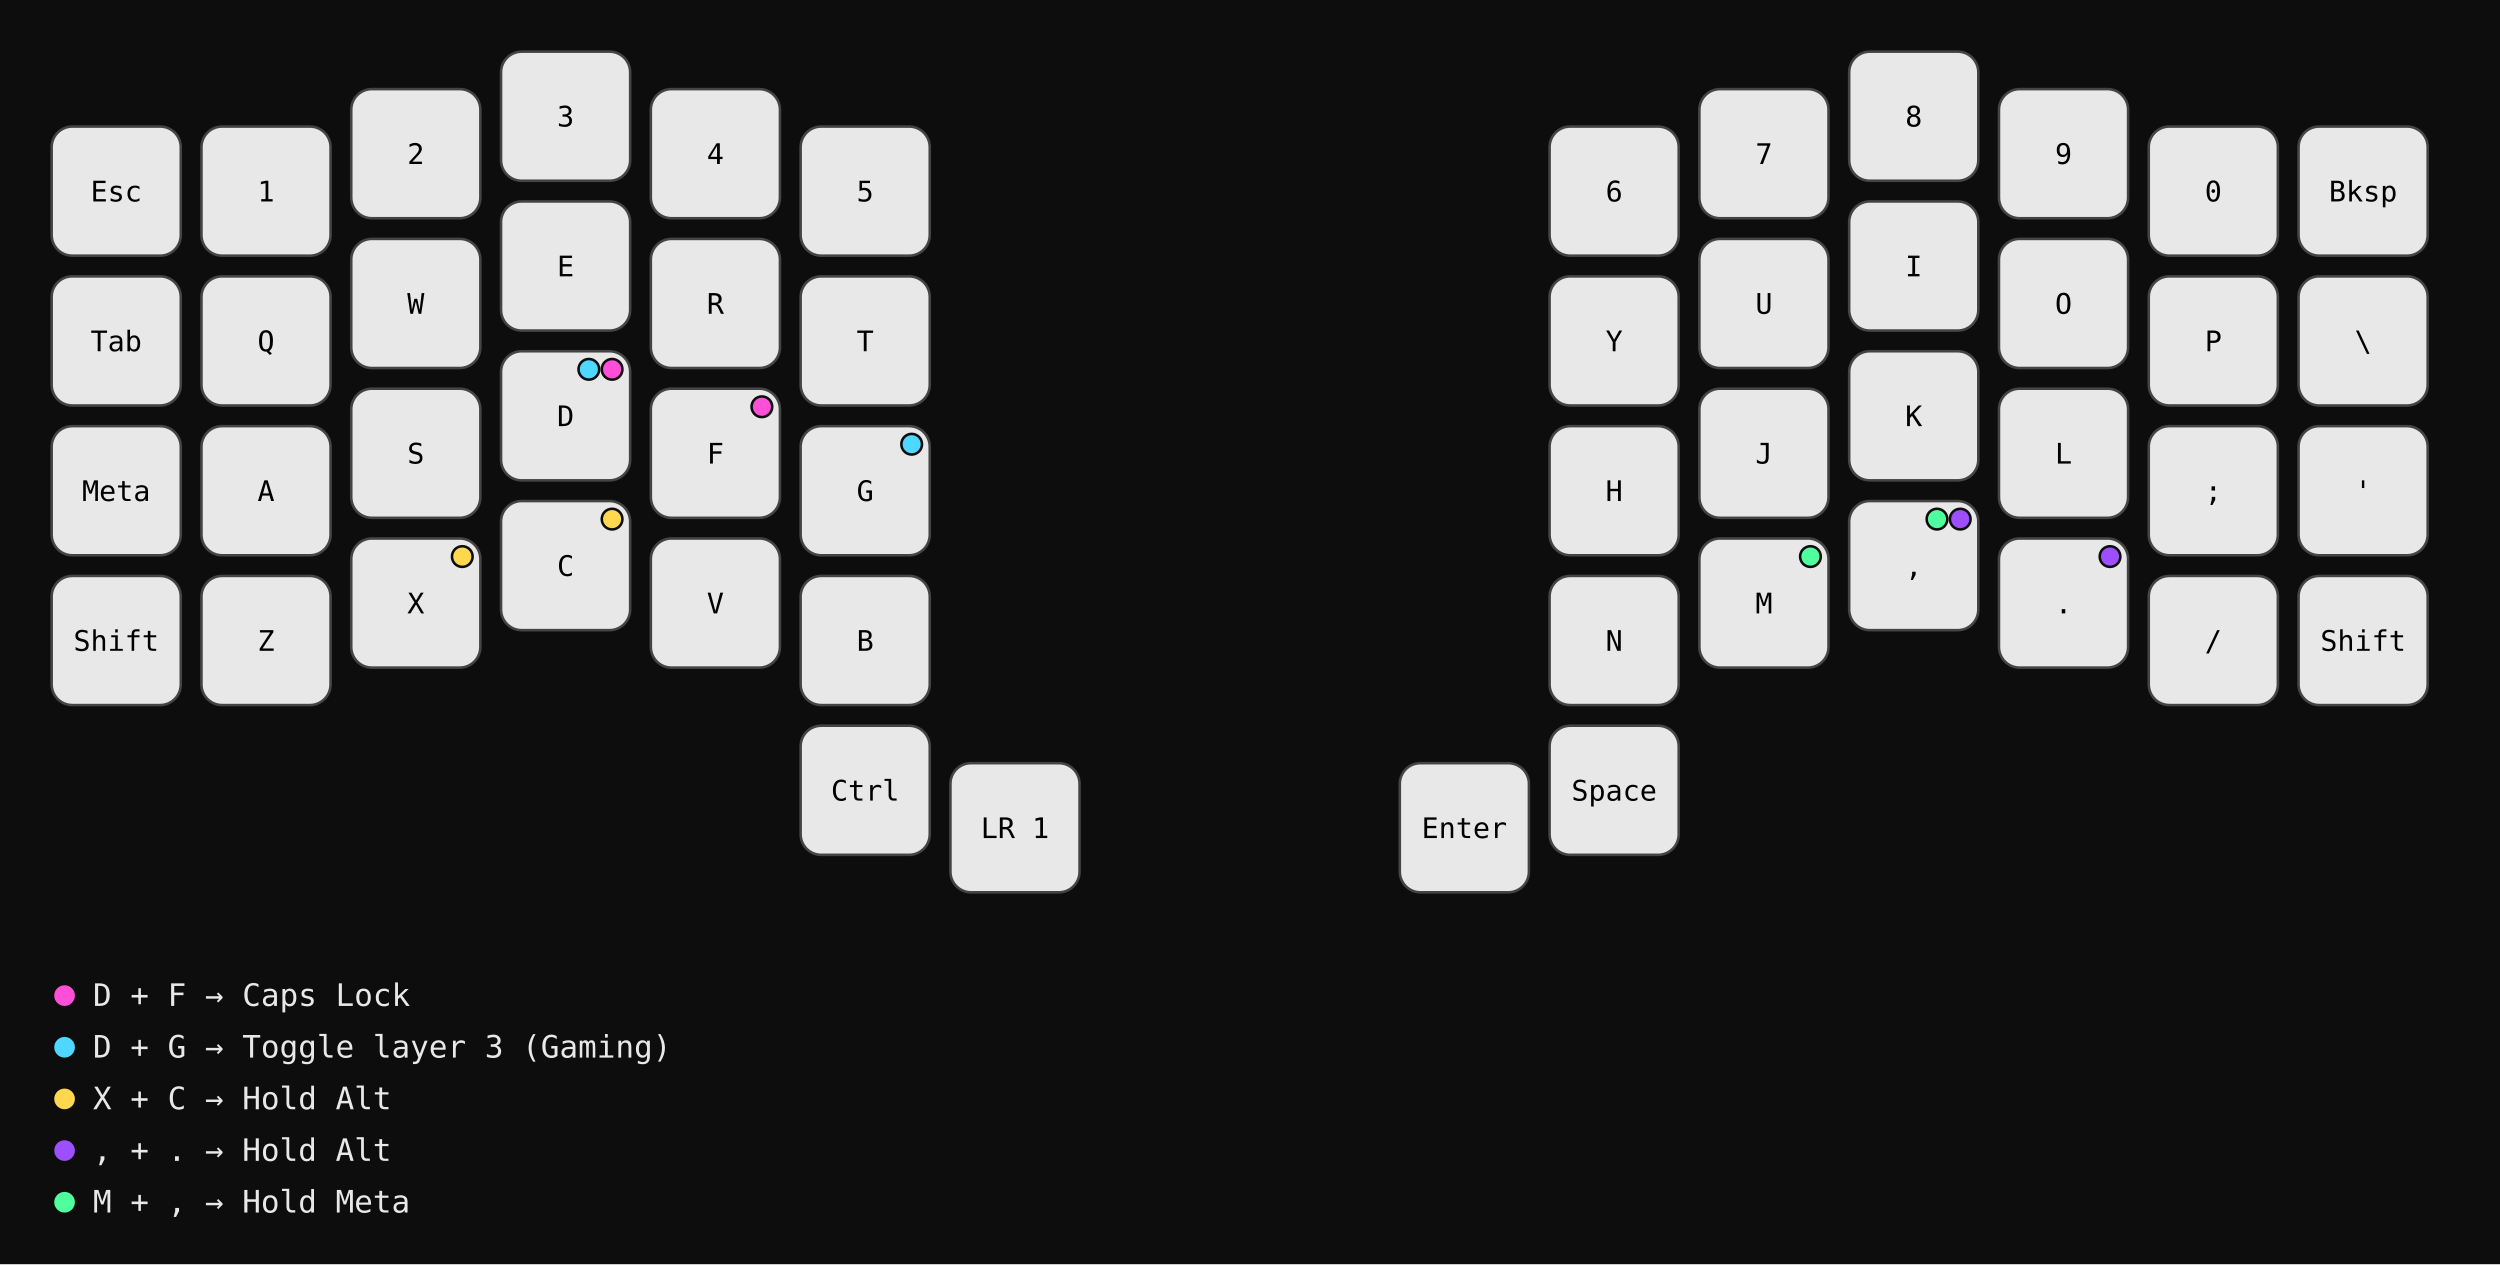
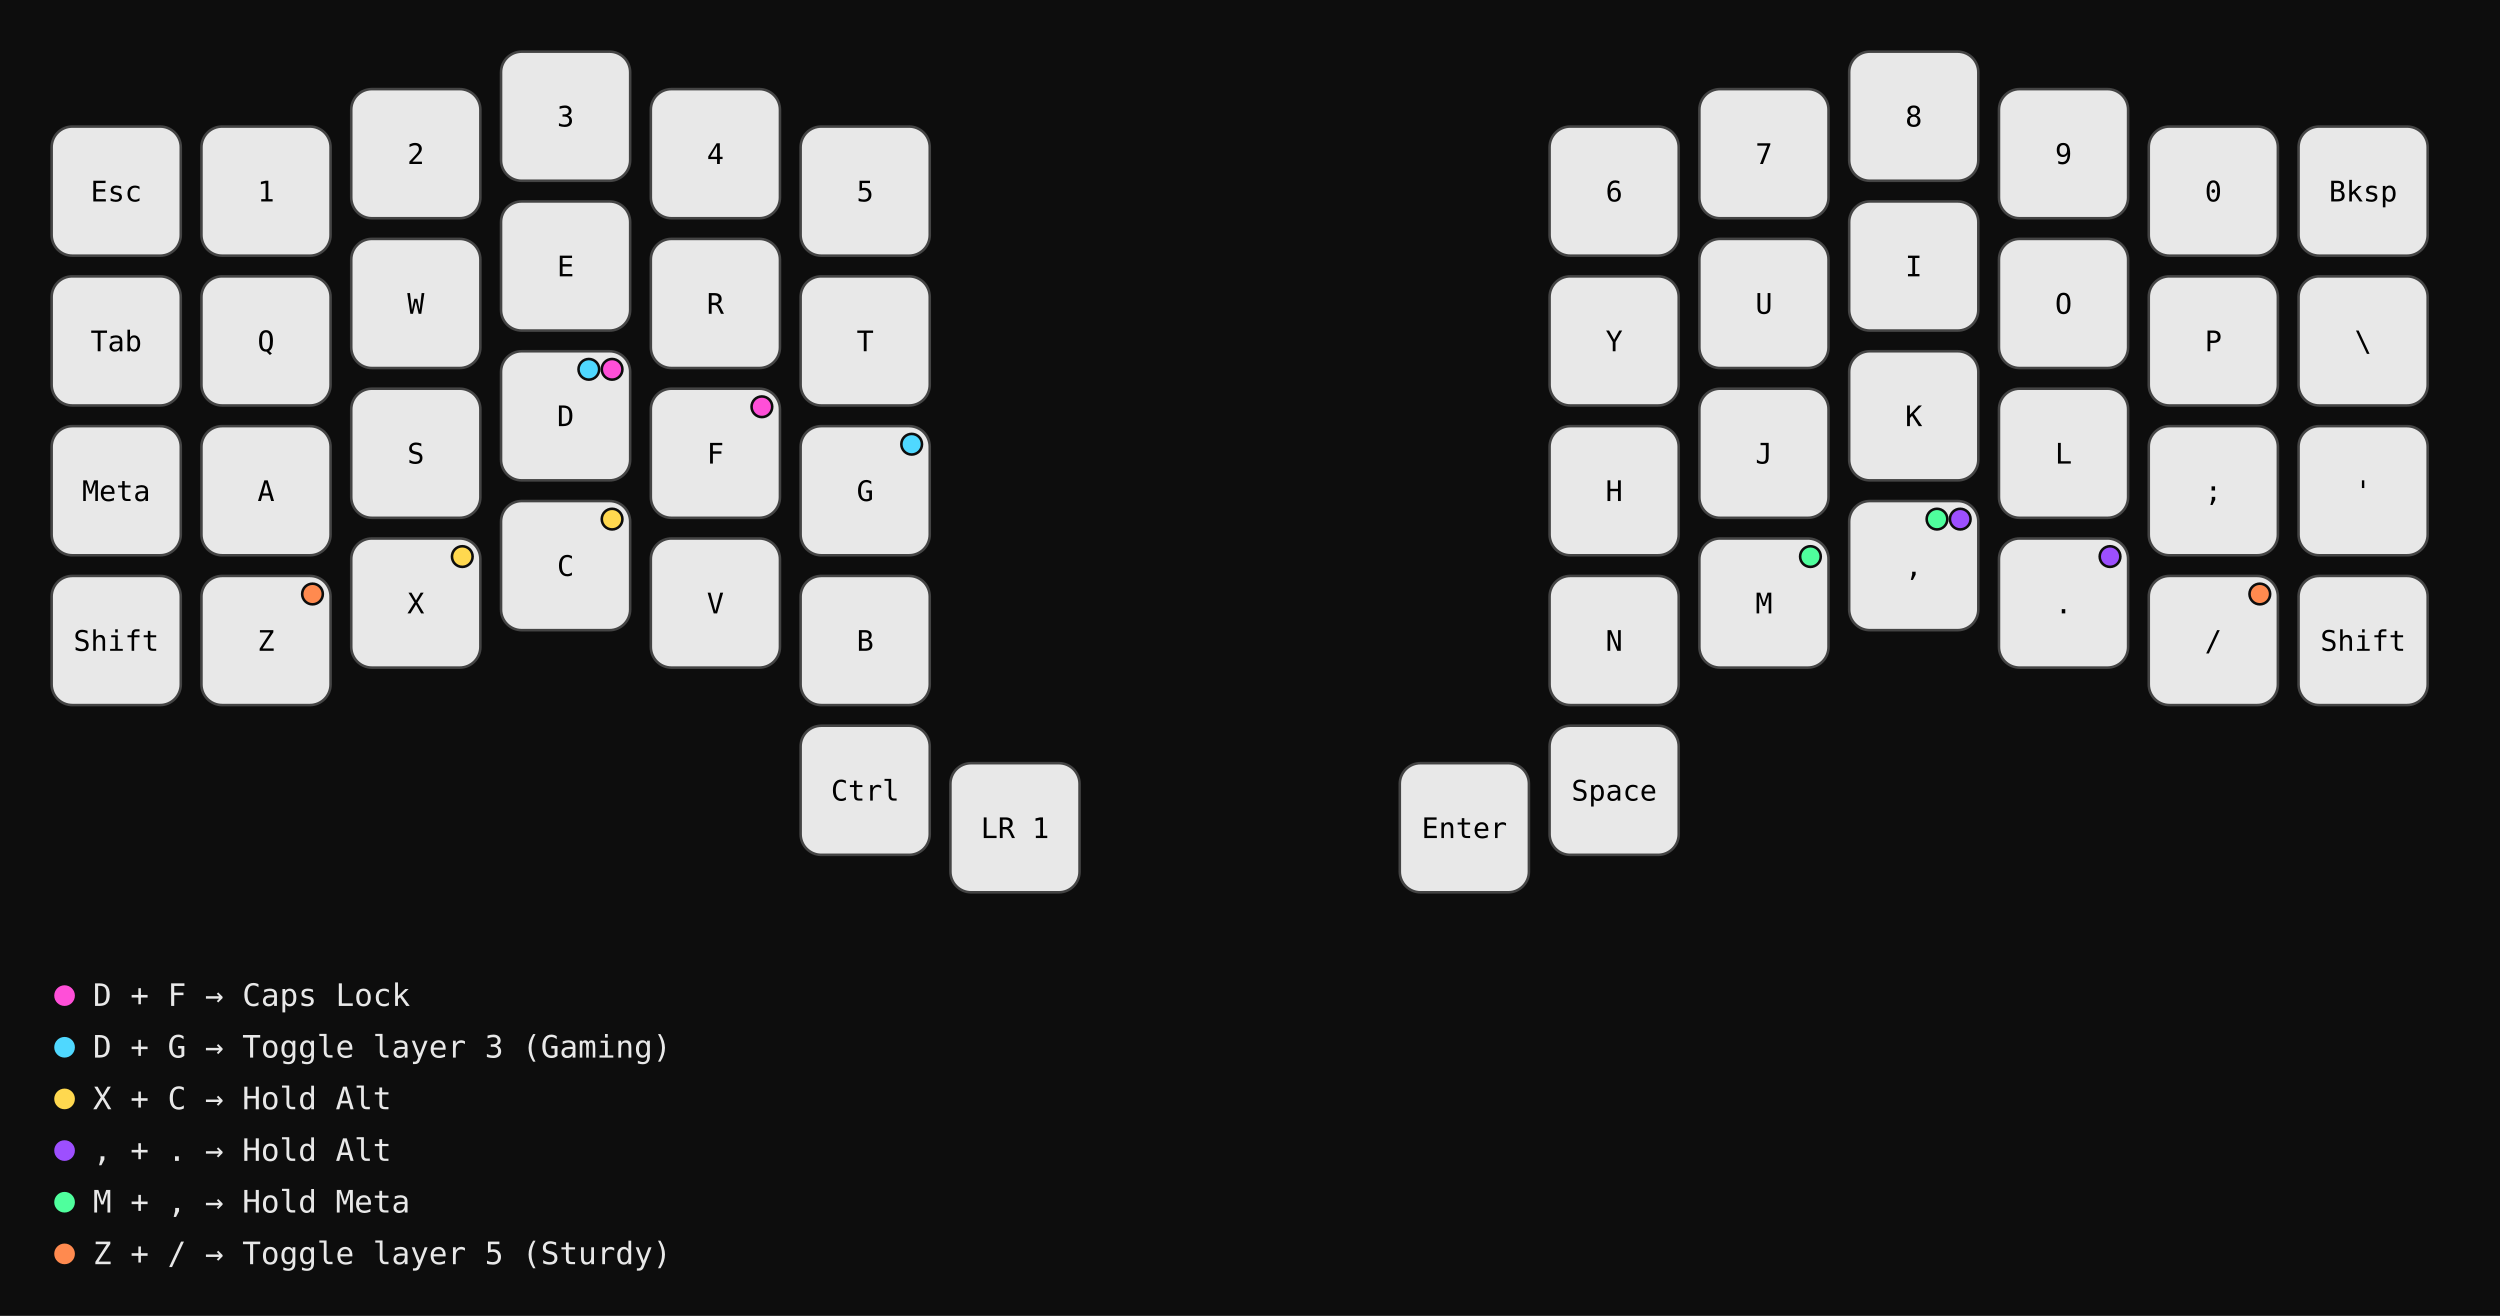
- <svg xmlns="http://www.w3.org/2000/svg" width="968" height="489.5" viewBox="0 0 968 489.5" font-family="monospace">
+ <svg xmlns="http://www.w3.org/2000/svg" width="968" height="509.5" viewBox="0 0 968 509.5" font-family="monospace">
  <rect width="100%" height="100%" fill="#0d0d0d" />
  <rect x="20" y="49.0" width="50" height="50" rx="8" fill="#e8e8e8" stroke="#444" stroke-width="1" />
  <text x="45.0" y="78.0" text-anchor="middle" font-size="11" fill="#000000">Esc</text>
  <rect x="78" y="49.0" width="50" height="50" rx="8" fill="#e8e8e8" stroke="#444" stroke-width="1" />
  <text x="103.0" y="78.0" text-anchor="middle" font-size="11" fill="#000000">1</text>
  <rect x="136" y="34.5" width="50" height="50" rx="8" fill="#e8e8e8" stroke="#444" stroke-width="1" />
  <text x="161.0" y="63.5" text-anchor="middle" font-size="11" fill="#000000">2</text>
  <rect x="194" y="20" width="50" height="50" rx="8" fill="#e8e8e8" stroke="#444" stroke-width="1" />
  <text x="219.0" y="49.0" text-anchor="middle" font-size="11" fill="#000000">3</text>
  <rect x="252" y="34.5" width="50" height="50" rx="8" fill="#e8e8e8" stroke="#444" stroke-width="1" />
  <text x="277.0" y="63.5" text-anchor="middle" font-size="11" fill="#000000">4</text>
  <rect x="310" y="49.0" width="50" height="50" rx="8" fill="#e8e8e8" stroke="#444" stroke-width="1" />
  <text x="335.0" y="78.0" text-anchor="middle" font-size="11" fill="#000000">5</text>
  <rect x="600" y="49.0" width="50" height="50" rx="8" fill="#e8e8e8" stroke="#444" stroke-width="1" />
  <text x="625.0" y="78.0" text-anchor="middle" font-size="11" fill="#000000">6</text>
  <rect x="658" y="34.5" width="50" height="50" rx="8" fill="#e8e8e8" stroke="#444" stroke-width="1" />
  <text x="683.0" y="63.5" text-anchor="middle" font-size="11" fill="#000000">7</text>
  <rect x="716" y="20" width="50" height="50" rx="8" fill="#e8e8e8" stroke="#444" stroke-width="1" />
  <text x="741.0" y="49.0" text-anchor="middle" font-size="11" fill="#000000">8</text>
  <rect x="774" y="34.5" width="50" height="50" rx="8" fill="#e8e8e8" stroke="#444" stroke-width="1" />
  <text x="799.0" y="63.5" text-anchor="middle" font-size="11" fill="#000000">9</text>
  <rect x="832" y="49.0" width="50" height="50" rx="8" fill="#e8e8e8" stroke="#444" stroke-width="1" />
  <text x="857.0" y="78.0" text-anchor="middle" font-size="11" fill="#000000">0</text>
  <rect x="890" y="49.0" width="50" height="50" rx="8" fill="#e8e8e8" stroke="#444" stroke-width="1" />
  <text x="915.0" y="78.0" text-anchor="middle" font-size="11" fill="#000000">Bksp</text>
  <rect x="20" y="107.0" width="50" height="50" rx="8" fill="#e8e8e8" stroke="#444" stroke-width="1" />
  <text x="45.0" y="136.0" text-anchor="middle" font-size="11" fill="#000000">Tab</text>
  <rect x="78" y="107.0" width="50" height="50" rx="8" fill="#e8e8e8" stroke="#444" stroke-width="1" />
  <text x="103.0" y="136.0" text-anchor="middle" font-size="11" fill="#000000">Q</text>
  <rect x="136" y="92.5" width="50" height="50" rx="8" fill="#e8e8e8" stroke="#444" stroke-width="1" />
  <text x="161.0" y="121.5" text-anchor="middle" font-size="11" fill="#000000">W</text>
  <rect x="194" y="78" width="50" height="50" rx="8" fill="#e8e8e8" stroke="#444" stroke-width="1" />
  <text x="219.0" y="107.0" text-anchor="middle" font-size="11" fill="#000000">E</text>
  <rect x="252" y="92.5" width="50" height="50" rx="8" fill="#e8e8e8" stroke="#444" stroke-width="1" />
  <text x="277.0" y="121.5" text-anchor="middle" font-size="11" fill="#000000">R</text>
  <rect x="310" y="107.0" width="50" height="50" rx="8" fill="#e8e8e8" stroke="#444" stroke-width="1" />
  <text x="335.0" y="136.0" text-anchor="middle" font-size="11" fill="#000000">T</text>
  <rect x="600" y="107.0" width="50" height="50" rx="8" fill="#e8e8e8" stroke="#444" stroke-width="1" />
  <text x="625.0" y="136.0" text-anchor="middle" font-size="11" fill="#000000">Y</text>
  <rect x="658" y="92.5" width="50" height="50" rx="8" fill="#e8e8e8" stroke="#444" stroke-width="1" />
  <text x="683.0" y="121.5" text-anchor="middle" font-size="11" fill="#000000">U</text>
  <rect x="716" y="78" width="50" height="50" rx="8" fill="#e8e8e8" stroke="#444" stroke-width="1" />
  <text x="741.0" y="107.0" text-anchor="middle" font-size="11" fill="#000000">I</text>
  <rect x="774" y="92.5" width="50" height="50" rx="8" fill="#e8e8e8" stroke="#444" stroke-width="1" />
  <text x="799.0" y="121.5" text-anchor="middle" font-size="11" fill="#000000">O</text>
  <rect x="832" y="107.0" width="50" height="50" rx="8" fill="#e8e8e8" stroke="#444" stroke-width="1" />
  <text x="857.0" y="136.0" text-anchor="middle" font-size="11" fill="#000000">P</text>
  <rect x="890" y="107.0" width="50" height="50" rx="8" fill="#e8e8e8" stroke="#444" stroke-width="1" />
  <text x="915.0" y="136.0" text-anchor="middle" font-size="11" fill="#000000">\</text>
  <rect x="20" y="165.0" width="50" height="50" rx="8" fill="#e8e8e8" stroke="#444" stroke-width="1" />
  <text x="45.0" y="194.0" text-anchor="middle" font-size="11" fill="#000000">Meta</text>
  <rect x="78" y="165.0" width="50" height="50" rx="8" fill="#e8e8e8" stroke="#444" stroke-width="1" />
  <text x="103.0" y="194.0" text-anchor="middle" font-size="11" fill="#000000">A</text>
  <rect x="136" y="150.5" width="50" height="50" rx="8" fill="#e8e8e8" stroke="#444" stroke-width="1" />
  <text x="161.0" y="179.5" text-anchor="middle" font-size="11" fill="#000000">S</text>
  <rect x="194" y="136" width="50" height="50" rx="8" fill="#e8e8e8" stroke="#444" stroke-width="1" />
  <text x="219.0" y="165.0" text-anchor="middle" font-size="11" fill="#000000">D</text>
  <circle cx="237" cy="143" r="4" fill="#ff4fd8" stroke="#0d0d0d" stroke-width="1" />
  <circle cx="228" cy="143" r="4" fill="#4fd8ff" stroke="#0d0d0d" stroke-width="1" />
  <rect x="252" y="150.5" width="50" height="50" rx="8" fill="#e8e8e8" stroke="#444" stroke-width="1" />
  <text x="277.0" y="179.5" text-anchor="middle" font-size="11" fill="#000000">F</text>
  <circle cx="295" cy="157.5" r="4" fill="#ff4fd8" stroke="#0d0d0d" stroke-width="1" />
  <rect x="310" y="165.0" width="50" height="50" rx="8" fill="#e8e8e8" stroke="#444" stroke-width="1" />
  <text x="335.0" y="194.0" text-anchor="middle" font-size="11" fill="#000000">G</text>
  <circle cx="353" cy="172.0" r="4" fill="#4fd8ff" stroke="#0d0d0d" stroke-width="1" />
  <rect x="600" y="165.0" width="50" height="50" rx="8" fill="#e8e8e8" stroke="#444" stroke-width="1" />
  <text x="625.0" y="194.0" text-anchor="middle" font-size="11" fill="#000000">H</text>
  <rect x="658" y="150.5" width="50" height="50" rx="8" fill="#e8e8e8" stroke="#444" stroke-width="1" />
  <text x="683.0" y="179.5" text-anchor="middle" font-size="11" fill="#000000">J</text>
  <rect x="716" y="136" width="50" height="50" rx="8" fill="#e8e8e8" stroke="#444" stroke-width="1" />
  <text x="741.0" y="165.0" text-anchor="middle" font-size="11" fill="#000000">K</text>
  <rect x="774" y="150.5" width="50" height="50" rx="8" fill="#e8e8e8" stroke="#444" stroke-width="1" />
  <text x="799.0" y="179.5" text-anchor="middle" font-size="11" fill="#000000">L</text>
  <rect x="832" y="165.0" width="50" height="50" rx="8" fill="#e8e8e8" stroke="#444" stroke-width="1" />
  <text x="857.0" y="194.0" text-anchor="middle" font-size="11" fill="#000000">;</text>
  <rect x="890" y="165.0" width="50" height="50" rx="8" fill="#e8e8e8" stroke="#444" stroke-width="1" />
  <text x="915.0" y="194.0" text-anchor="middle" font-size="11" fill="#000000">'</text>
  <rect x="20" y="223.0" width="50" height="50" rx="8" fill="#e8e8e8" stroke="#444" stroke-width="1" />
  <text x="45.0" y="252.0" text-anchor="middle" font-size="11" fill="#000000">Shift</text>
  <rect x="78" y="223.0" width="50" height="50" rx="8" fill="#e8e8e8" stroke="#444" stroke-width="1" />
  <text x="103.0" y="252.0" text-anchor="middle" font-size="11" fill="#000000">Z</text>
+   <circle cx="121" cy="230.0" r="4" fill="#ff8a4f" stroke="#0d0d0d" stroke-width="1" />
  <rect x="136" y="208.5" width="50" height="50" rx="8" fill="#e8e8e8" stroke="#444" stroke-width="1" />
  <text x="161.0" y="237.5" text-anchor="middle" font-size="11" fill="#000000">X</text>
  <circle cx="179" cy="215.5" r="4" fill="#ffd84f" stroke="#0d0d0d" stroke-width="1" />
  <rect x="194" y="194" width="50" height="50" rx="8" fill="#e8e8e8" stroke="#444" stroke-width="1" />
  <text x="219.0" y="223.0" text-anchor="middle" font-size="11" fill="#000000">C</text>
  <circle cx="237" cy="201" r="4" fill="#ffd84f" stroke="#0d0d0d" stroke-width="1" />
  <rect x="252" y="208.5" width="50" height="50" rx="8" fill="#e8e8e8" stroke="#444" stroke-width="1" />
  <text x="277.0" y="237.5" text-anchor="middle" font-size="11" fill="#000000">V</text>
  <rect x="310" y="223.0" width="50" height="50" rx="8" fill="#e8e8e8" stroke="#444" stroke-width="1" />
  <text x="335.0" y="252.0" text-anchor="middle" font-size="11" fill="#000000">B</text>
  <rect x="600" y="223.0" width="50" height="50" rx="8" fill="#e8e8e8" stroke="#444" stroke-width="1" />
  <text x="625.0" y="252.0" text-anchor="middle" font-size="11" fill="#000000">N</text>
  <rect x="658" y="208.5" width="50" height="50" rx="8" fill="#e8e8e8" stroke="#444" stroke-width="1" />
  <text x="683.0" y="237.5" text-anchor="middle" font-size="11" fill="#000000">M</text>
  <circle cx="701" cy="215.5" r="4" fill="#4fff9d" stroke="#0d0d0d" stroke-width="1" />
  <rect x="716" y="194" width="50" height="50" rx="8" fill="#e8e8e8" stroke="#444" stroke-width="1" />
  <text x="741.0" y="223.0" text-anchor="middle" font-size="11" fill="#000000">,</text>
  <circle cx="759" cy="201" r="4" fill="#9d4fff" stroke="#0d0d0d" stroke-width="1" />
  <circle cx="750" cy="201" r="4" fill="#4fff9d" stroke="#0d0d0d" stroke-width="1" />
  <rect x="774" y="208.5" width="50" height="50" rx="8" fill="#e8e8e8" stroke="#444" stroke-width="1" />
  <text x="799.0" y="237.5" text-anchor="middle" font-size="11" fill="#000000">.</text>
  <circle cx="817" cy="215.5" r="4" fill="#9d4fff" stroke="#0d0d0d" stroke-width="1" />
  <rect x="832" y="223.0" width="50" height="50" rx="8" fill="#e8e8e8" stroke="#444" stroke-width="1" />
  <text x="857.0" y="252.0" text-anchor="middle" font-size="11" fill="#000000">/</text>
+   <circle cx="875" cy="230.0" r="4" fill="#ff8a4f" stroke="#0d0d0d" stroke-width="1" />
  <rect x="890" y="223.0" width="50" height="50" rx="8" fill="#e8e8e8" stroke="#444" stroke-width="1" />
  <text x="915.0" y="252.0" text-anchor="middle" font-size="11" fill="#000000">Shift</text>
  <rect x="310" y="281.0" width="50" height="50" rx="8" fill="#e8e8e8" stroke="#444" stroke-width="1" />
  <text x="335.0" y="310.0" text-anchor="middle" font-size="11" fill="#000000">Ctrl</text>
  <rect x="368" y="295.5" width="50" height="50" rx="8" fill="#e8e8e8" stroke="#444" stroke-width="1" />
  <text x="393.0" y="324.5" text-anchor="middle" font-size="11" fill="#000000">LR 1</text>
  <rect x="542" y="295.5" width="50" height="50" rx="8" fill="#e8e8e8" stroke="#444" stroke-width="1" />
  <text x="567.0" y="324.5" text-anchor="middle" font-size="11" fill="#000000">Enter</text>
  <rect x="600" y="281.0" width="50" height="50" rx="8" fill="#e8e8e8" stroke="#444" stroke-width="1" />
  <text x="625.0" y="310.0" text-anchor="middle" font-size="11" fill="#000000">Space</text>
  <circle cx="25" cy="385.5" r="4" fill="#ff4fd8" />
  <text x="36" y="389.5" font-size="12" fill="#e8e8e8">D + F → Caps Lock</text>
  <circle cx="25" cy="405.5" r="4" fill="#4fd8ff" />
  <text x="36" y="409.5" font-size="12" fill="#e8e8e8">D + G → Toggle layer 3 (Gaming)</text>
  <circle cx="25" cy="425.5" r="4" fill="#ffd84f" />
  <text x="36" y="429.5" font-size="12" fill="#e8e8e8">X + C → Hold Alt</text>
  <circle cx="25" cy="445.5" r="4" fill="#9d4fff" />
  <text x="36" y="449.5" font-size="12" fill="#e8e8e8">, + . → Hold Alt</text>
  <circle cx="25" cy="465.5" r="4" fill="#4fff9d" />
  <text x="36" y="469.5" font-size="12" fill="#e8e8e8">M + , → Hold Meta</text>
+   <circle cx="25" cy="485.5" r="4" fill="#ff8a4f" />
+   <text x="36" y="489.5" font-size="12" fill="#e8e8e8">Z + / → Toggle layer 5 (Sturdy)</text>
</svg>
